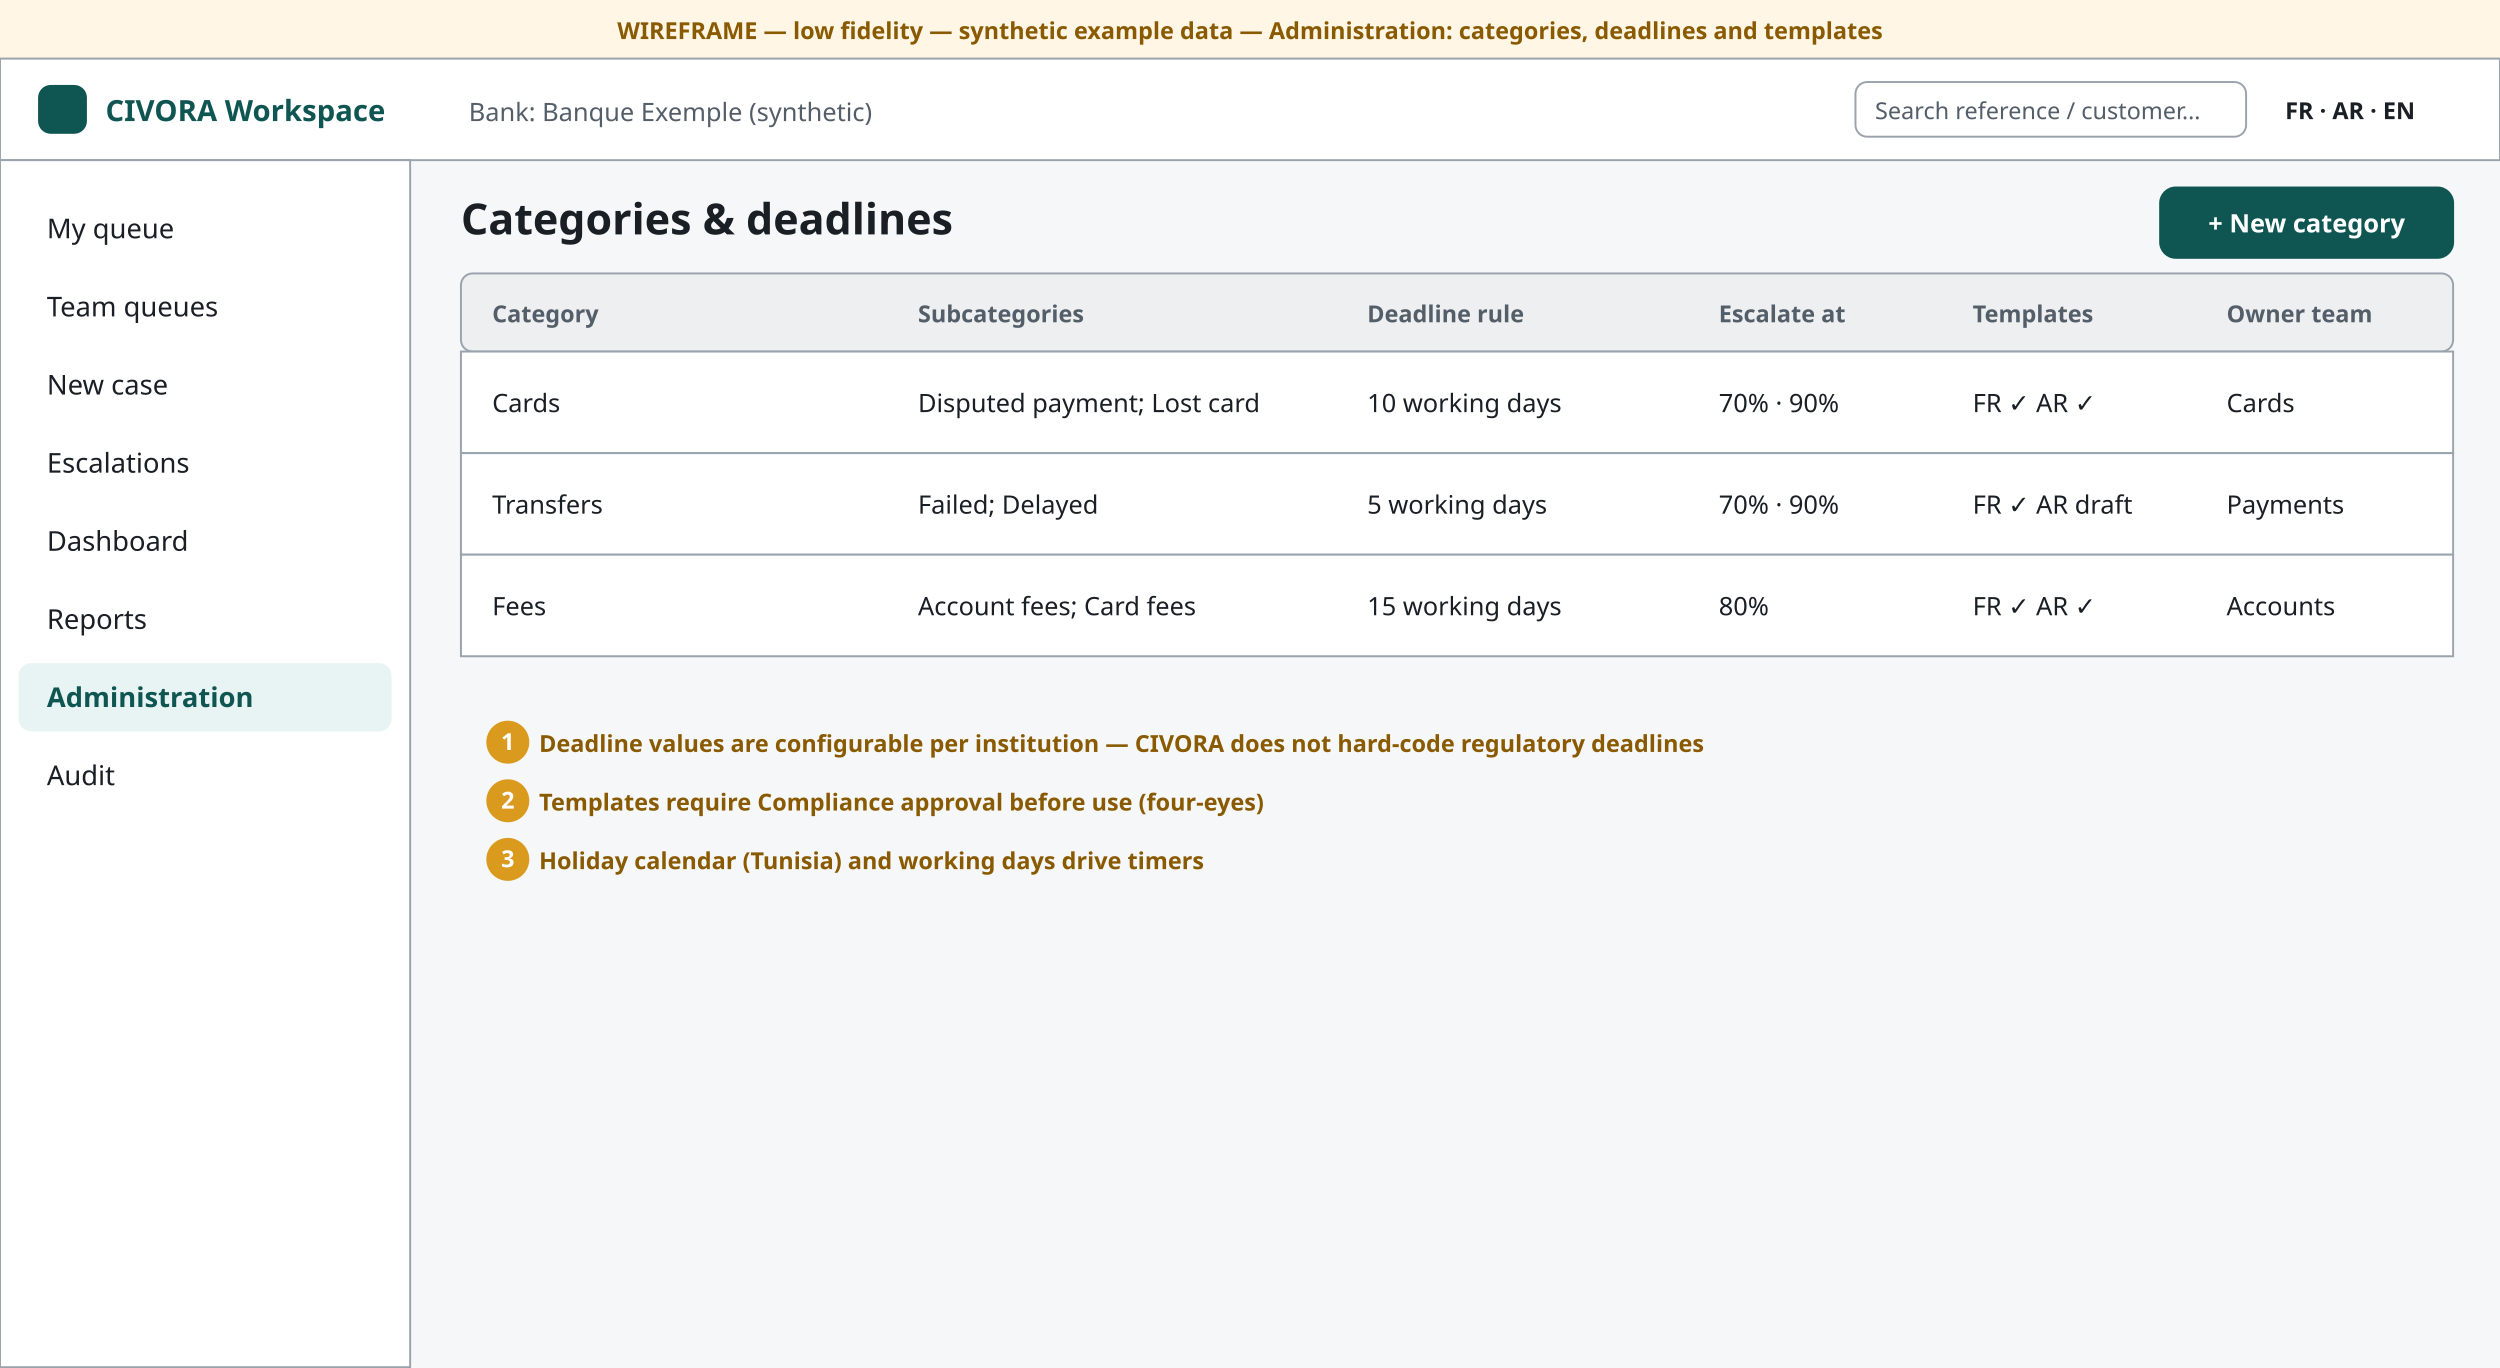
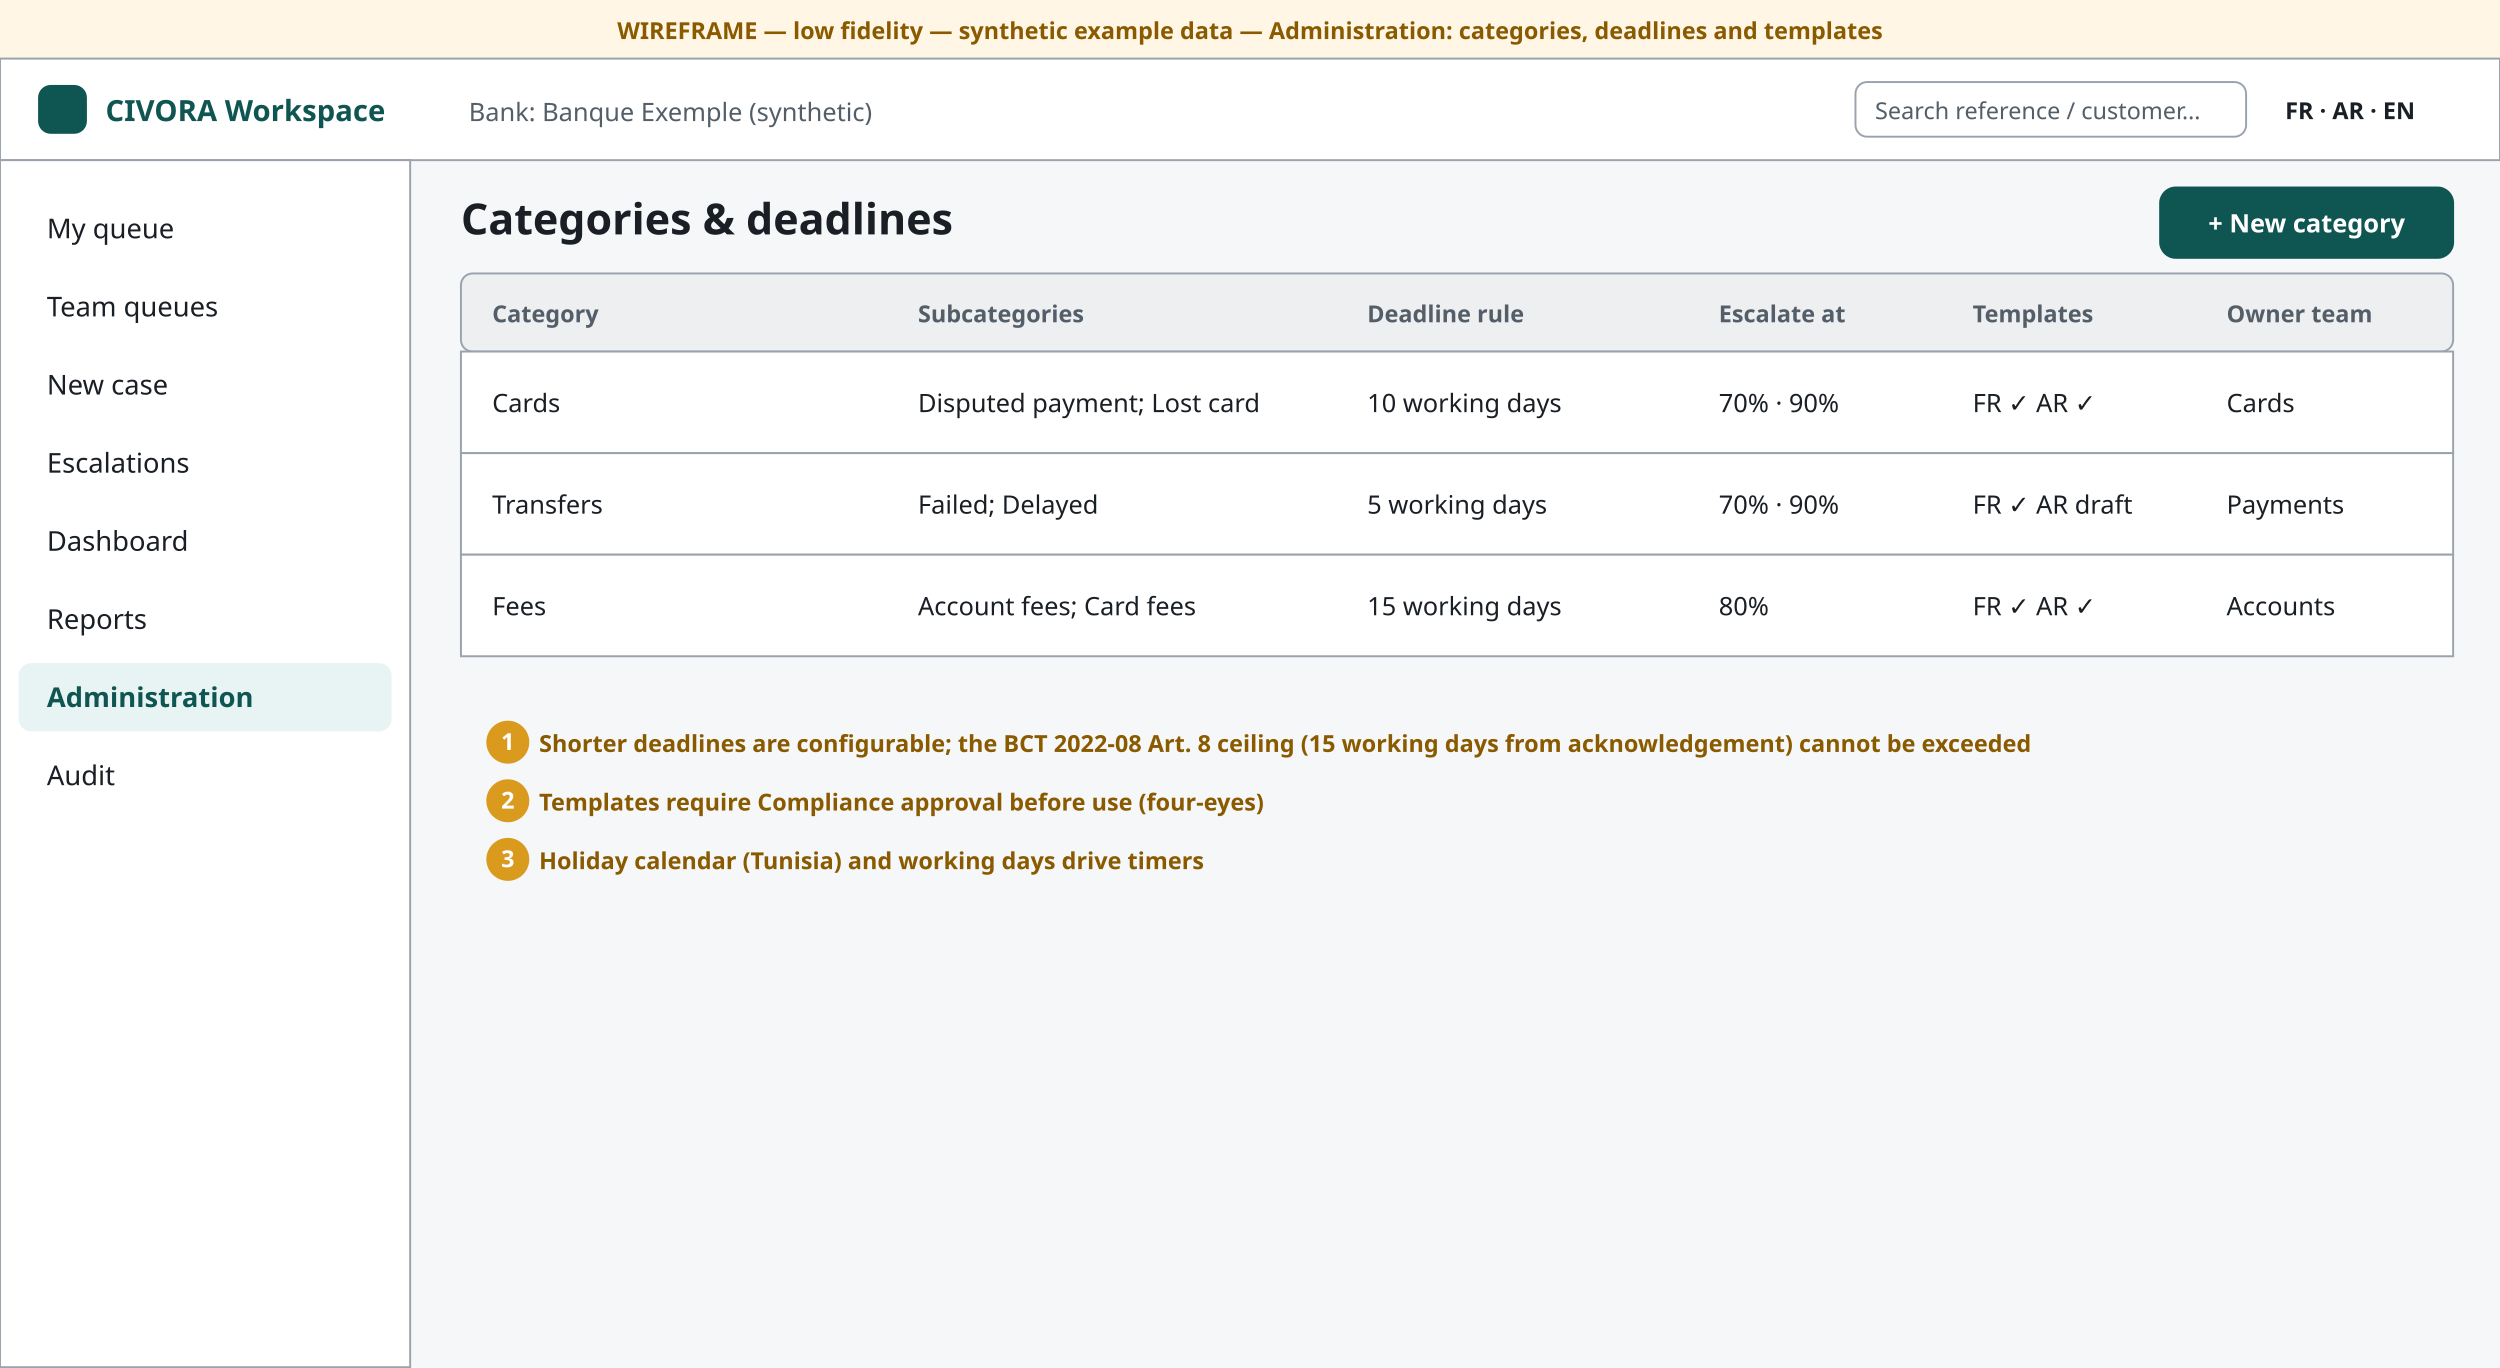
<svg xmlns="http://www.w3.org/2000/svg" viewBox="0 0 1280 700" width="1280" height="700" role="img" aria-label="Administration: categories, deadlines and templates">
  <rect x="0" y="0" width="1280" height="700" rx="0" fill="#F6F7F8" stroke="#F6F7F8" stroke-width="1" />
  <rect x="0" y="0" width="1280" height="30" rx="0" fill="#FFF6E5" stroke="#FFF6E5" stroke-width="1" />
  <text x="640.0" y="20" font-family="IBM Plex Sans, Noto Sans, Segoe UI, Arial, sans-serif" font-size="12" font-weight="600" fill="#8A5A00" text-anchor="middle">WIREFRAME — low fidelity — synthetic example data — Administration: categories, deadlines and templates</text>
  <rect x="0" y="30" width="1280" height="52" rx="0" fill="#FFFFFF" stroke="#9AA3AD" stroke-width="1" />
  <rect x="20" y="44" width="24" height="24" rx="6" fill="#0F5551" stroke="#0F5551" stroke-width="1" />
  <text x="54" y="62" font-family="IBM Plex Sans, Noto Sans, Segoe UI, Arial, sans-serif" font-size="15" font-weight="700" fill="#0F5551" text-anchor="start">CIVORA Workspace</text>
  <text x="240" y="62" font-family="IBM Plex Sans, Noto Sans, Segoe UI, Arial, sans-serif" font-size="13" font-weight="400" fill="#545E69" text-anchor="start">Bank: Banque Exemple (synthetic)</text>
  <rect x="950" y="42" width="200" height="28" rx="6" fill="#FFFFFF" stroke="#9AA3AD" stroke-width="1" />
  <text x="960" y="61" font-family="IBM Plex Sans, Noto Sans, Segoe UI, Arial, sans-serif" font-size="12" font-weight="400" fill="#545E69" text-anchor="start">Search reference / customer…</text>
  <text x="1170" y="61" font-family="IBM Plex Sans, Noto Sans, Segoe UI, Arial, sans-serif" font-size="12" font-weight="600" fill="#1A1F25" text-anchor="start">FR · AR · EN</text>
  <rect x="0" y="82" width="210" height="618" rx="0" fill="#FFFFFF" stroke="#9AA3AD" stroke-width="1" />
  <text x="24" y="122" font-family="IBM Plex Sans, Noto Sans, Segoe UI, Arial, sans-serif" font-size="14" font-weight="400" fill="#1A1F25" text-anchor="start">My queue</text>
  <text x="24" y="162" font-family="IBM Plex Sans, Noto Sans, Segoe UI, Arial, sans-serif" font-size="14" font-weight="400" fill="#1A1F25" text-anchor="start">Team queues</text>
  <text x="24" y="202" font-family="IBM Plex Sans, Noto Sans, Segoe UI, Arial, sans-serif" font-size="14" font-weight="400" fill="#1A1F25" text-anchor="start">New case</text>
  <text x="24" y="242" font-family="IBM Plex Sans, Noto Sans, Segoe UI, Arial, sans-serif" font-size="14" font-weight="400" fill="#1A1F25" text-anchor="start">Escalations</text>
  <text x="24" y="282" font-family="IBM Plex Sans, Noto Sans, Segoe UI, Arial, sans-serif" font-size="14" font-weight="400" fill="#1A1F25" text-anchor="start">Dashboard</text>
  <text x="24" y="322" font-family="IBM Plex Sans, Noto Sans, Segoe UI, Arial, sans-serif" font-size="14" font-weight="400" fill="#1A1F25" text-anchor="start">Reports</text>
  <rect x="10" y="340" width="190" height="34" rx="6" fill="#E8F4F3" stroke="#E8F4F3" stroke-width="1" />
  <text x="24" y="362" font-family="IBM Plex Sans, Noto Sans, Segoe UI, Arial, sans-serif" font-size="14" font-weight="600" fill="#0F5551" text-anchor="start">Administration</text>
  <text x="24" y="402" font-family="IBM Plex Sans, Noto Sans, Segoe UI, Arial, sans-serif" font-size="14" font-weight="400" fill="#1A1F25" text-anchor="start">Audit</text>
  <text x="236" y="120" font-family="IBM Plex Sans, Noto Sans, Segoe UI, Arial, sans-serif" font-size="22" font-weight="700" fill="#1A1F25" text-anchor="start">Categories &amp; deadlines</text>
  <rect x="1106" y="96" width="150" height="36" rx="8" fill="#0F5551" stroke="#0F5551" stroke-width="1" />
  <text x="1181.0" y="119.0" font-family="IBM Plex Sans, Noto Sans, Segoe UI, Arial, sans-serif" font-size="13" font-weight="600" fill="#FFFFFF" text-anchor="middle">+ New category</text>
  <rect x="236" y="140" width="1020" height="40" rx="6" fill="#EDEFF1" stroke="#9AA3AD" stroke-width="1" />
  <text x="252" y="165" font-family="IBM Plex Sans, Noto Sans, Segoe UI, Arial, sans-serif" font-size="12" font-weight="700" fill="#545E69" text-anchor="start">Category</text>
  <text x="470" y="165" font-family="IBM Plex Sans, Noto Sans, Segoe UI, Arial, sans-serif" font-size="12" font-weight="700" fill="#545E69" text-anchor="start">Subcategories</text>
  <text x="700" y="165" font-family="IBM Plex Sans, Noto Sans, Segoe UI, Arial, sans-serif" font-size="12" font-weight="700" fill="#545E69" text-anchor="start">Deadline rule</text>
  <text x="880" y="165" font-family="IBM Plex Sans, Noto Sans, Segoe UI, Arial, sans-serif" font-size="12" font-weight="700" fill="#545E69" text-anchor="start">Escalate at</text>
  <text x="1010" y="165" font-family="IBM Plex Sans, Noto Sans, Segoe UI, Arial, sans-serif" font-size="12" font-weight="700" fill="#545E69" text-anchor="start">Templates</text>
  <text x="1140" y="165" font-family="IBM Plex Sans, Noto Sans, Segoe UI, Arial, sans-serif" font-size="12" font-weight="700" fill="#545E69" text-anchor="start">Owner team</text>
  <rect x="236" y="180" width="1020" height="52" rx="0" fill="#FFFFFF" stroke="#9AA3AD" stroke-width="1" />
  <text x="252" y="211" font-family="IBM Plex Sans, Noto Sans, Segoe UI, Arial, sans-serif" font-size="13" font-weight="400" fill="#1A1F25" text-anchor="start">Cards</text>
  <text x="470" y="211" font-family="IBM Plex Sans, Noto Sans, Segoe UI, Arial, sans-serif" font-size="13" font-weight="400" fill="#1A1F25" text-anchor="start">Disputed payment; Lost card</text>
  <text x="700" y="211" font-family="IBM Plex Sans, Noto Sans, Segoe UI, Arial, sans-serif" font-size="13" font-weight="400" fill="#1A1F25" text-anchor="start">10 working days</text>
  <text x="880" y="211" font-family="IBM Plex Sans, Noto Sans, Segoe UI, Arial, sans-serif" font-size="13" font-weight="400" fill="#1A1F25" text-anchor="start">70% · 90%</text>
  <text x="1010" y="211" font-family="IBM Plex Sans, Noto Sans, Segoe UI, Arial, sans-serif" font-size="13" font-weight="400" fill="#1A1F25" text-anchor="start">FR ✓  AR ✓</text>
  <text x="1140" y="211" font-family="IBM Plex Sans, Noto Sans, Segoe UI, Arial, sans-serif" font-size="13" font-weight="400" fill="#1A1F25" text-anchor="start">Cards</text>
  <rect x="236" y="232" width="1020" height="52" rx="0" fill="#FFFFFF" stroke="#9AA3AD" stroke-width="1" />
  <text x="252" y="263" font-family="IBM Plex Sans, Noto Sans, Segoe UI, Arial, sans-serif" font-size="13" font-weight="400" fill="#1A1F25" text-anchor="start">Transfers</text>
  <text x="470" y="263" font-family="IBM Plex Sans, Noto Sans, Segoe UI, Arial, sans-serif" font-size="13" font-weight="400" fill="#1A1F25" text-anchor="start">Failed; Delayed</text>
  <text x="700" y="263" font-family="IBM Plex Sans, Noto Sans, Segoe UI, Arial, sans-serif" font-size="13" font-weight="400" fill="#1A1F25" text-anchor="start">5 working days</text>
  <text x="880" y="263" font-family="IBM Plex Sans, Noto Sans, Segoe UI, Arial, sans-serif" font-size="13" font-weight="400" fill="#1A1F25" text-anchor="start">70% · 90%</text>
  <text x="1010" y="263" font-family="IBM Plex Sans, Noto Sans, Segoe UI, Arial, sans-serif" font-size="13" font-weight="400" fill="#1A1F25" text-anchor="start">FR ✓  AR draft</text>
  <text x="1140" y="263" font-family="IBM Plex Sans, Noto Sans, Segoe UI, Arial, sans-serif" font-size="13" font-weight="400" fill="#1A1F25" text-anchor="start">Payments</text>
  <rect x="236" y="284" width="1020" height="52" rx="0" fill="#FFFFFF" stroke="#9AA3AD" stroke-width="1" />
  <text x="252" y="315" font-family="IBM Plex Sans, Noto Sans, Segoe UI, Arial, sans-serif" font-size="13" font-weight="400" fill="#1A1F25" text-anchor="start">Fees</text>
  <text x="470" y="315" font-family="IBM Plex Sans, Noto Sans, Segoe UI, Arial, sans-serif" font-size="13" font-weight="400" fill="#1A1F25" text-anchor="start">Account fees; Card fees</text>
  <text x="700" y="315" font-family="IBM Plex Sans, Noto Sans, Segoe UI, Arial, sans-serif" font-size="13" font-weight="400" fill="#1A1F25" text-anchor="start">15 working days</text>
  <text x="880" y="315" font-family="IBM Plex Sans, Noto Sans, Segoe UI, Arial, sans-serif" font-size="13" font-weight="400" fill="#1A1F25" text-anchor="start">80%</text>
  <text x="1010" y="315" font-family="IBM Plex Sans, Noto Sans, Segoe UI, Arial, sans-serif" font-size="13" font-weight="400" fill="#1A1F25" text-anchor="start">FR ✓  AR ✓</text>
  <text x="1140" y="315" font-family="IBM Plex Sans, Noto Sans, Segoe UI, Arial, sans-serif" font-size="13" font-weight="400" fill="#1A1F25" text-anchor="start">Accounts</text>
  <circle cx="260" cy="380" r="11" fill="#D99A1E" />
  <text x="260" y="384" font-family="IBM Plex Sans, Noto Sans, Segoe UI, Arial, sans-serif" font-size="12" font-weight="700" fill="#FFFFFF" text-anchor="middle">1</text>
-   <text x="276" y="385" font-family="IBM Plex Sans, Noto Sans, Segoe UI, Arial, sans-serif" font-size="12" font-weight="600" fill="#8A5A00" text-anchor="start">Deadline values are configurable per institution — CIVORA does not hard-code regulatory deadlines</text>
+   <text x="276" y="385" font-family="IBM Plex Sans, Noto Sans, Segoe UI, Arial, sans-serif" font-size="12" font-weight="600" fill="#8A5A00" text-anchor="start">Shorter deadlines are configurable; the BCT 2022-08 Art. 8 ceiling (15 working days from acknowledgement) cannot be exceeded</text>
  <circle cx="260" cy="410" r="11" fill="#D99A1E" />
  <text x="260" y="414" font-family="IBM Plex Sans, Noto Sans, Segoe UI, Arial, sans-serif" font-size="12" font-weight="700" fill="#FFFFFF" text-anchor="middle">2</text>
  <text x="276" y="415" font-family="IBM Plex Sans, Noto Sans, Segoe UI, Arial, sans-serif" font-size="12" font-weight="600" fill="#8A5A00" text-anchor="start">Templates require Compliance approval before use (four-eyes)</text>
  <circle cx="260" cy="440" r="11" fill="#D99A1E" />
  <text x="260" y="444" font-family="IBM Plex Sans, Noto Sans, Segoe UI, Arial, sans-serif" font-size="12" font-weight="700" fill="#FFFFFF" text-anchor="middle">3</text>
  <text x="276" y="445" font-family="IBM Plex Sans, Noto Sans, Segoe UI, Arial, sans-serif" font-size="12" font-weight="600" fill="#8A5A00" text-anchor="start">Holiday calendar (Tunisia) and working days drive timers</text>
</svg>
